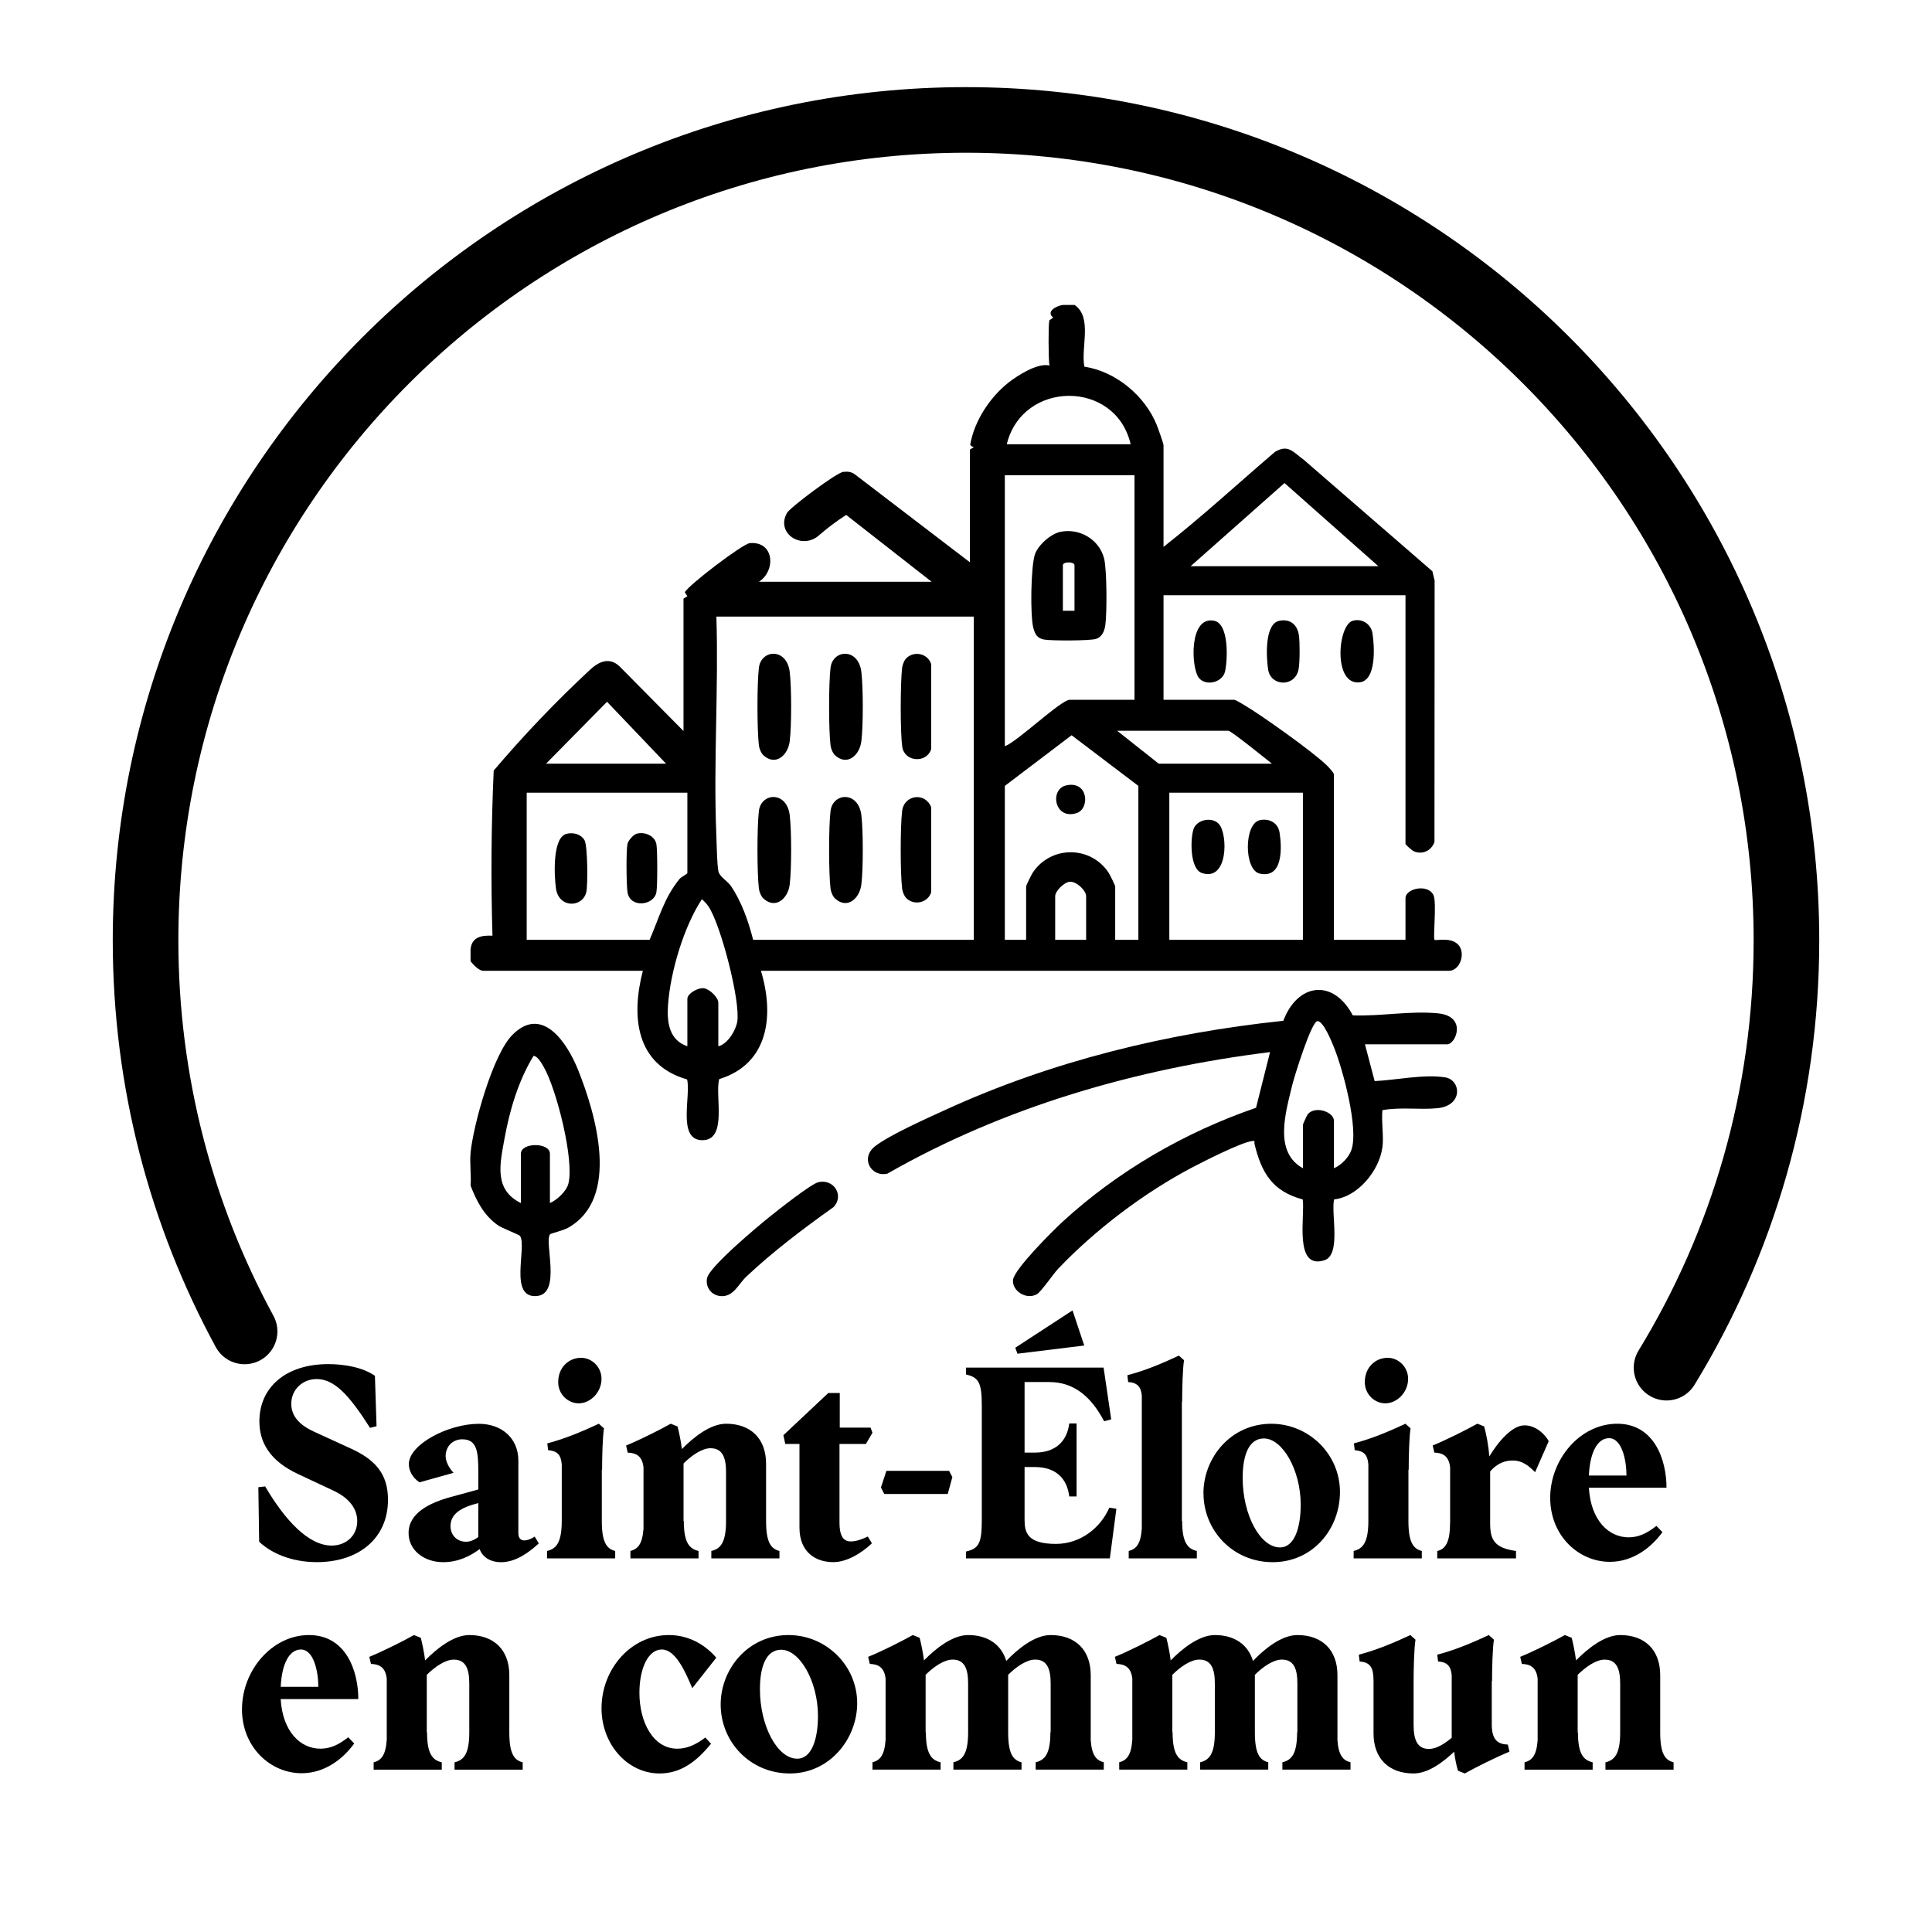
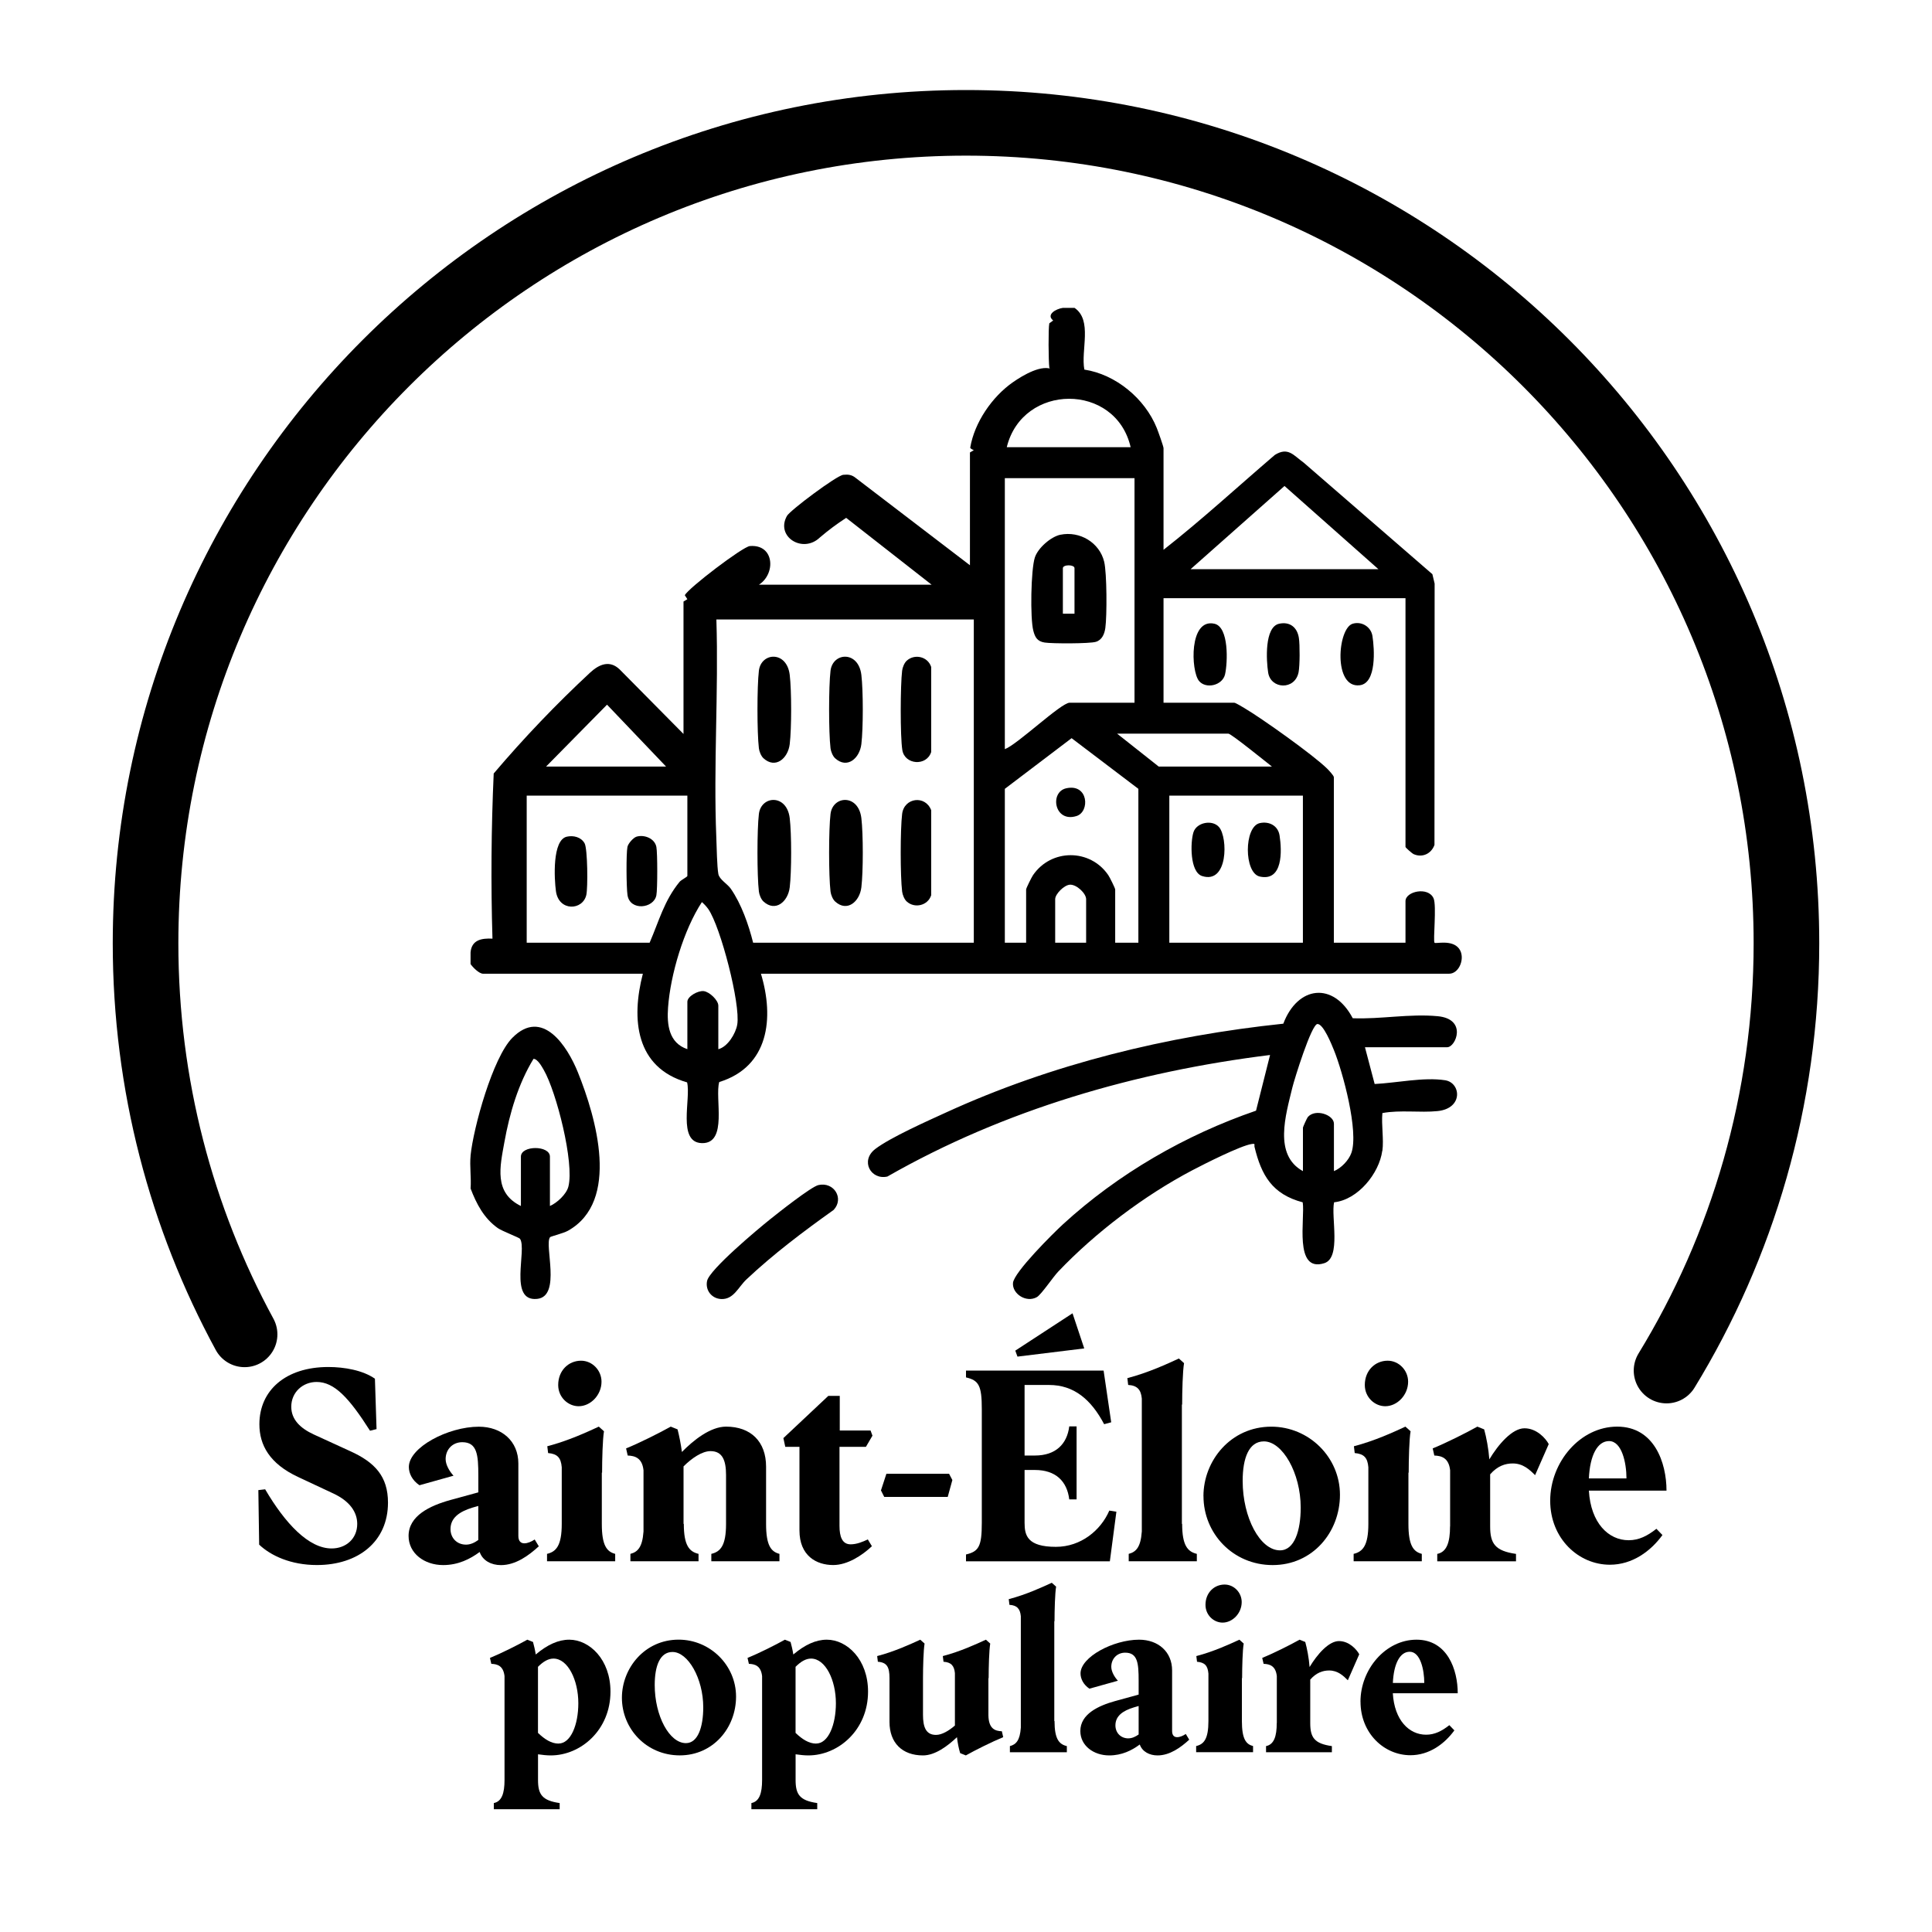
<svg xmlns="http://www.w3.org/2000/svg" id="Calque_1" viewBox="0 0 500 500">
  <defs>
    <style>.cls-1{fill:none;stroke:#000;stroke-linecap:round;stroke-miterlimit:10;stroke-width:16.98px;}</style>
  </defs>
-   <path d="M67.07,399l-.21-14.11,1.76-.21c5.22,8.89,11.28,15.31,17.2,15.31,3.74,0,6.63-2.54,6.63-6.35,0-3.1-1.97-5.92-6.21-7.89l-9.03-4.23c-7.47-3.46-10.08-8.32-10.08-13.68,0-8.74,6.77-14.81,17.84-14.81,4.16,0,8.96.85,12.06,3.03l.42,13.04-1.69.42c-5.43-8.53-9.23-12.62-13.82-12.62-3.6,0-6.56,2.68-6.56,6.41,0,3.31,2.33,5.57,5.85,7.19l9.38,4.3c6.42,2.89,9.8,6.56,9.8,13.33,0,10.08-7.69,16.15-18.4,16.15-6.7,0-11.92-2.4-14.95-5.29Z" />
-   <path d="M124.14,400.9c-2.47,1.83-5.57,3.39-9.45,3.39-4.87,0-8.95-3.03-8.95-7.54,0-5.22,5.5-7.83,10.86-9.31l7.19-1.97v-4.31c0-5.36-.28-8.67-4.16-8.67-2.54,0-4.3,1.9-4.3,4.37,0,1.48.99,3.17,2.04,4.3l-8.81,2.47c-1.9-1.27-2.75-3.1-2.75-4.72,0-5.08,10.15-10.43,18.12-10.43,5.92,0,10.22,3.74,10.22,9.52v18.76c0,1.41.71,1.9,1.55,1.9s1.83-.42,2.68-.99l1.06,1.76c-2.61,2.4-5.99,4.87-9.8,4.87-2.47,0-4.72-1.13-5.5-3.39ZM120.61,399c1.13,0,2.19-.49,3.17-1.2v-8.81l-1.48.42c-3.46,1.06-5.71,2.68-5.71,5.57,0,2.26,1.62,4.02,4.02,4.02Z" />
-   <path d="M159.2,403.3h-17.63v-1.91c2.4-.56,3.81-2.19,3.81-7.76v-14.66c-.21-2.47-1.13-3.46-3.53-3.67l-.21-1.76c5.43-1.41,10.43-3.74,13.33-5.08l1.34,1.2c-.35,2.04-.49,7.33-.49,10.71h-.07v13.26c0,5.57,1.27,7.19,3.46,7.76v1.91ZM144.46,357.68c0-3.74,2.68-6.28,5.92-6.28,2.89,0,5.29,2.47,5.29,5.43,0,3.46-2.82,6.35-5.92,6.35-2.68,0-5.29-2.26-5.29-5.5Z" />
-   <path d="M166.54,395.68v-15.93c-.35-3.17-2.18-3.74-4.09-3.81l-.42-1.84c3.46-1.41,8.67-4.02,11.56-5.64l1.76.71c.42,1.62.85,3.74,1.13,5.85,2.89-2.96,7.33-6.56,11.42-6.56,6.42,0,10.36,3.88,10.36,10.36v14.81c0,5.57,1.27,7.19,3.46,7.76v1.91h-17.63v-1.91c2.4-.56,3.81-2.19,3.81-7.76v-12.62c0-3.81-.92-6.21-4.02-6.21-2.18,0-4.86,1.83-6.98,3.95v14.88h.07c0,5.57,1.41,7.19,3.81,7.76v1.91h-17.63v-1.91c1.9-.49,3.1-1.76,3.38-5.71Z" />
-   <path d="M206.9,395.33v-21.64h-3.67l-.49-2.26,11.63-10.93h2.96v8.96h7.97l.49,1.34-1.69,2.89h-6.84v20.44c0,2.82.7,4.79,2.89,4.79,1.55,0,3.1-.63,4.44-1.27l1.06,1.76c-2.47,2.33-6.28,4.87-10.01,4.87-4.37,0-8.74-2.4-8.74-8.96Z" />
-   <path d="M227.99,384.96l1.41-4.31h16.22l.85,1.62-1.2,4.37h-16.43l-.85-1.69Z" />
-   <path d="M250,355.7v-1.76h35.61l1.97,13.39-1.83.49c-3.38-6.41-7.83-10.15-14.24-10.15h-6.35v18.26h2.68c5.36,0,8.32-2.96,8.88-7.54h1.9v18.89h-1.9c-.57-4.72-3.53-7.61-8.88-7.61h-2.68v13.68c0,3.24.71,6.21,8.11,6.21,6.49,0,11.63-4.3,13.82-9.38l1.83.29-1.69,12.83h-37.23v-1.76c3.32-.78,4.09-2.12,4.09-8.18v-29.47c0-6.07-.78-7.41-4.09-8.18ZM262.76,348.79l14.81-9.66,3.03,9.09-17.28,2.12-.57-1.56Z" />
-   <path d="M295.5,395.68v-34.48c-.21-2.33-1.2-3.39-3.53-3.53l-.21-1.76c5.43-1.41,10.43-3.74,13.33-5.08l1.34,1.2c-.35,2.04-.49,7.34-.49,10.72h-.07v30.88h.07c0,5.57,1.41,7.19,3.8,7.76v1.91h-17.63v-1.91c1.91-.49,3.1-1.76,3.38-5.71Z" />
-   <path d="M311.45,386.45c0-9.17,7.05-17.98,17.56-17.98,9.73,0,17.77,7.89,17.77,17.63s-7.12,18.19-17.41,18.19-17.91-8.18-17.91-17.84ZM336.62,389.4c0-8.95-4.72-17.13-9.52-17.13-3.88,0-5.5,4.3-5.5,10.22,0,9.52,4.51,17.98,9.66,17.98,3.74,0,5.36-5.08,5.36-11.07Z" />
-   <path d="M367.95,403.3h-17.63v-1.91c2.39-.56,3.81-2.19,3.81-7.76v-14.66c-.21-2.47-1.13-3.46-3.53-3.67l-.21-1.76c5.43-1.41,10.44-3.74,13.33-5.08l1.34,1.2c-.36,2.04-.49,7.33-.49,10.71h-.07v13.26c0,5.57,1.27,7.19,3.46,7.76v1.91ZM353.21,357.68c0-3.74,2.68-6.28,5.92-6.28,2.89,0,5.29,2.47,5.29,5.43,0,3.46-2.82,6.35-5.92,6.35-2.68,0-5.29-2.26-5.29-5.5Z" />
-   <path d="M375.29,394.27v-14.53c-.35-3.17-2.18-3.74-4.09-3.81l-.42-1.84c3.46-1.41,8.67-4.02,11.56-5.64l1.76.71c.57,2.04,1.13,5.01,1.34,7.76,2.33-3.88,5.92-8.04,9.09-8.04s5.5,2.61,6.28,4.09l-3.53,8.04c-1.41-1.41-3.1-3.03-5.78-3.03-1.91,0-3.95.63-5.85,2.82v13.47c0,4.44,1.27,6.34,6.69,7.12v1.91h-20.38v-1.91c2.47-.49,3.31-3.03,3.31-7.12Z" />
-   <path d="M401.19,387.64c0-10.01,7.76-19.18,17.34-19.18s12.76,9.31,12.76,16.57h-20.09c.49,8.39,5.08,12.83,10.29,12.83,2.68,0,4.86-1.13,7.19-2.96l1.56,1.62c-3.03,4.16-7.76,7.68-13.61,7.68-8.11,0-15.44-6.77-15.44-16.57ZM420.93,381.86c0-4.02-1.2-9.66-4.51-9.66-2.96,0-4.94,3.59-5.22,9.66h9.73Z" />
-   <path d="M62.63,442.33c0-10.01,7.76-19.18,17.34-19.18s12.76,9.31,12.76,16.57h-20.09c.49,8.39,5.08,12.84,10.29,12.84,2.68,0,4.87-1.13,7.19-2.96l1.55,1.62c-3.03,4.16-7.76,7.69-13.61,7.69-8.11,0-15.44-6.77-15.44-16.57ZM82.38,436.55c0-4.02-1.2-9.66-4.51-9.66-2.96,0-4.94,3.6-5.22,9.66h9.73Z" />
-   <path d="M100.09,450.37v-15.94c-.35-3.17-2.18-3.74-4.09-3.81l-.42-1.83c3.46-1.41,8.67-4.02,11.56-5.64l1.76.71c.42,1.62.85,3.74,1.13,5.85,2.89-2.96,7.33-6.56,11.42-6.56,6.42,0,10.36,3.88,10.36,10.37v14.81c0,5.57,1.27,7.19,3.46,7.76v1.9h-17.63v-1.9c2.4-.57,3.81-2.19,3.81-7.76v-12.62c0-3.81-.92-6.2-4.02-6.2-2.18,0-4.86,1.83-6.98,3.94v14.88h.07c0,5.57,1.41,7.19,3.81,7.76v1.9h-17.63v-1.9c1.9-.49,3.1-1.76,3.38-5.71Z" />
-   <path d="M155.68,442.05c0-10.01,7.54-18.9,17.42-18.9,5.57,0,9.73,2.89,12.27,5.86l-6.21,7.89c-1.9-4.51-4.37-10.01-7.9-10.01s-5.78,4.94-5.78,11.21c0,7.54,3.53,14.46,9.8,14.46,2.4,0,4.66-.92,7.26-2.89l1.48,1.62c-3.67,4.44-7.68,7.68-13.33,7.68-8.18,0-15.02-7.4-15.02-16.92Z" />
-   <path d="M186.51,441.13c0-9.17,7.05-17.98,17.56-17.98,9.73,0,17.77,7.9,17.77,17.63,0,9.23-7.12,18.19-17.42,18.19s-17.91-8.18-17.91-17.84ZM211.69,444.09c0-8.96-4.72-17.14-9.52-17.14-3.88,0-5.5,4.31-5.5,10.22,0,9.52,4.51,17.98,9.66,17.98,3.74,0,5.36-5.08,5.36-11.07Z" />
-   <path d="M229.19,450.37v-15.94c-.35-3.17-2.18-3.74-4.09-3.81l-.42-1.83c3.46-1.41,8.67-4.02,11.56-5.64l1.76.71c.42,1.62.85,3.74,1.13,5.85,2.89-2.96,7.33-6.56,11.42-6.56,5.08,0,8.6,2.47,9.87,6.7,2.89-3.03,7.33-6.7,11.49-6.7,6.42,0,10.37,3.88,10.37,10.37v16.85c.28,3.95,1.48,5.22,3.38,5.71v1.9h-17.63v-1.9c2.4-.57,3.81-2.19,3.81-7.76h.07v-12.62c0-3.81-.92-6.2-4.02-6.2-2.19,0-4.87,1.83-6.98,3.94v14.88c0,5.57,1.27,7.19,3.46,7.76v1.9h-17.63v-1.9c2.4-.57,3.81-2.19,3.81-7.76v-12.62c0-3.81-.92-6.2-4.02-6.2-2.18,0-4.86,1.83-6.98,3.94v14.88h.07c0,5.57,1.41,7.19,3.81,7.76v1.9h-17.63v-1.9c1.9-.49,3.1-1.76,3.38-5.71Z" />
-   <path d="M293.04,450.37v-15.94c-.35-3.17-2.18-3.74-4.09-3.81l-.42-1.83c3.46-1.41,8.67-4.02,11.56-5.64l1.76.71c.42,1.62.85,3.74,1.13,5.85,2.89-2.96,7.33-6.56,11.42-6.56,5.08,0,8.6,2.47,9.87,6.7,2.89-3.03,7.34-6.7,11.49-6.7,6.42,0,10.37,3.88,10.37,10.37v16.85c.28,3.95,1.48,5.22,3.38,5.71v1.9h-17.63v-1.9c2.39-.57,3.81-2.19,3.81-7.76h.07v-12.62c0-3.81-.91-6.2-4.02-6.2-2.19,0-4.86,1.83-6.98,3.94v14.88c0,5.57,1.27,7.19,3.46,7.76v1.9h-17.63v-1.9c2.39-.57,3.81-2.19,3.81-7.76v-12.62c0-3.81-.92-6.2-4.02-6.2-2.19,0-4.86,1.83-6.98,3.94v14.88h.07c0,5.57,1.41,7.19,3.81,7.76v1.9h-17.63v-1.9c1.9-.49,3.1-1.76,3.38-5.71Z" />
-   <path d="M369.85,452.62c1.83,0,3.95-1.27,5.85-2.89v-16.21c-.21-2.33-1.19-3.39-3.53-3.53l-.21-1.76c5.43-1.41,10.44-3.74,13.33-5.08l1.34,1.2c-.35,2.04-.49,7.33-.49,10.72h-.07v11.49c.07,4.16,2.04,4.86,4.16,4.93l.42,1.84c-3.46,1.41-8.67,4.02-11.56,5.64l-1.76-.71c-.42-1.34-.78-3.1-.99-4.93-2.89,2.75-6.77,5.64-10.51,5.64-6.42,0-10.36-3.88-10.36-10.36v-13.54c0-3.46-.78-4.87-3.6-5.08l-.21-1.76c5.43-1.41,10.44-3.74,13.33-5.08l1.34,1.2c-.35,2.04-.49,7.33-.49,10.72v11.35c0,3.81.92,6.21,4.02,6.21Z" />
-   <path d="M397.94,450.37v-15.94c-.36-3.17-2.19-3.74-4.09-3.81l-.42-1.83c3.46-1.41,8.67-4.02,11.56-5.64l1.76.71c.42,1.62.84,3.74,1.13,5.85,2.89-2.96,7.34-6.56,11.42-6.56,6.42,0,10.36,3.88,10.36,10.37v14.81c0,5.57,1.27,7.19,3.46,7.76v1.9h-17.63v-1.9c2.39-.57,3.81-2.19,3.81-7.76v-12.62c0-3.81-.92-6.2-4.02-6.2-2.19,0-4.86,1.83-6.98,3.94v14.88h.07c0,5.57,1.41,7.19,3.81,7.76v1.9h-17.63v-1.9c1.91-.49,3.11-1.76,3.39-5.71Z" />
-   <path class="cls-1" d="M431.3,353.95c19.69-32.21,31.03-70.07,31.03-110.58,0-117.27-95.06-212.33-212.33-212.33S37.67,126.1,37.67,243.36c0,36.65,9.28,71.12,25.63,101.21" />
-   <path d="M121.78,298.33c.73-7.23,5.74-25.38,10.82-30.5,7.77-7.84,14.23,2.16,16.97,8.97,4.68,11.62,11.03,33.36-2.59,40.97-1.2.67-4.45,1.46-4.61,1.65-1.61,1.87,3,15.32-3.35,15.98-7.52.78-2.55-12.75-4.44-15.55-.21-.32-4.67-2-5.75-2.77-3.58-2.54-5.52-6.25-7.04-10.24.2-2.75-.27-5.82,0-8.52ZM142.32,311.35c1.85-.8,4.26-3.04,4.77-4.99,1.6-6.12-3.1-24.58-6.37-30.23-.49-.85-1.6-2.87-2.65-2.86-3.94,6.45-6.19,14.1-7.53,21.54-1.15,6.37-2.78,13.11,4.27,16.54v-12.77c0-2.97,7.51-2.97,7.51,0v12.77Z" />
-   <path d="M274.44,137.64c5-1.03,10.12,2.02,11.32,6.99.71,2.95.74,13.97.3,17.14-.22,1.53-.83,3.08-2.43,3.58s-11.35.49-13.27.19-2.5-1.37-2.94-3.07c-.84-3.2-.63-15.81.4-18.95.8-2.44,4.13-5.37,6.63-5.89ZM278.08,158.06v-11.77c0-.99-3.01-.99-3.01,0v11.77h3.01Z" />
-   <path d="M278.08,78.91c4.72,3.2,1.6,10.97,2.55,15.98,8.13,1.24,15.67,7.51,18.73,15.09.33.81,1.76,4.79,1.76,5.25v26.3c9.88-7.74,19.23-16.36,28.8-24.55,3.46-2.16,4.84.11,7.51,2.02l33.27,28.84.58,2.43-.04,67.64c-.82,2.27-3.12,3.37-5.37,2.39-.43-.19-2.13-1.69-2.13-1.88v-64.37h-62.62v27.05h18.28c.36,0,2.1,1.07,2.63,1.38,4.5,2.65,17.89,12.18,21.41,15.66.43.42,1.76,1.83,1.76,2.25v42.83h18.54v-10.77c0-2.53,5.87-3.83,7.26-.74.85,1.89-.18,11.08.26,11.52.31.31,4.46-.88,6.3,1.46,1.77,2.25.18,6.55-2.54,6.55h-178.09c3.47,11.47,2.06,24.06-10.79,28.03-1.21,4.08,2.31,15.99-4.5,15.81-6.42-.17-2.77-11.53-3.82-15.72-13.33-3.82-14.51-16.33-11.45-28.12h-41.33c-1.05,0-2.65-1.63-3.26-2.5v-3.01c.27-3.23,2.82-3.72,5.67-3.57-.43-14.25-.32-28.5.32-42.74,7.84-9.23,16.14-17.92,24.91-26.07,2.36-2.2,5.09-3.36,7.69-.86l16.65,16.83.87,2.31-1-2.03v-34.68l1-.61-.66-1.02c.79-1.75,14.97-12.57,16.83-12.73,7.57-.63,6.71,10.35-.64,11l2.59-1h45.41l2.59,1-2.83-.94-22.19-17.36c-2.38,1.54-4.65,3.23-6.82,5.09-4.42,4.23-11.52-.21-8.51-5.59.81-1.44,12.87-10.47,14.58-10.64,1.3-.13,2.22-.02,3.27.85l29.71,22.71.8,1.87-1-1.53c0-9.89,0-19.78,0-29.68l1-.6c-.38-.16-.96-.43-.92-.69,1.1-6.48,5.65-13.13,11.03-16.88,2.58-1.8,7.66-4.85,10.43-3.22-.39-.11-.96-.27-1-.58-.21-1.62-.29-10.08,0-11.46l1-.73c-1.91-1.51.71-3.01,2.5-3.26h3.01ZM292.61,114.98c-3.85-16.78-28-16.65-32.06,0h32.06ZM293.61,123h-33.56v70.13c3.22-1.17,14.54-12.02,16.78-12.02h16.78v-58.11ZM356.73,146.54l-24.3-21.53-24.3,21.53h48.59ZM252.03,159.57h-66.63c.59,18.65-.78,37.78-.02,56.38.09,2.31.18,7.63.53,9.49.27,1.44,2.35,2.56,3.21,3.8,2.74,3.93,4.63,9.34,5.79,13.99h57.11v-83.66ZM172.38,197.64l-15.28-16.02-15.78,16.02h31.06ZM329.18,197.64c-1.4-1.09-10.56-8.52-11.27-8.52h-28.8l10.77,8.52h29.31ZM294.61,243.22v-39.83l-17.28-13.11-17.28,13.11v39.83h5.51v-13.78c0-.34,1.43-3.2,1.79-3.72,4.7-6.87,14.77-6.88,19.47,0,.36.52,1.79,3.39,1.79,3.72v13.78h6.01ZM177.89,205.15h-41.58v38.07h31.81c2.46-5.68,3.75-10.87,7.77-15.78.4-.48,2-1.26,2-1.51v-20.79ZM337.19,205.15h-34.57v38.07h34.57v-38.07ZM281.09,243.22v-11.27c0-1.51-2.5-3.87-4.22-3.75-1.48.1-3.79,2.41-3.79,3.75v11.27h8.02ZM185.91,270.78c2.42-.62,4.5-4.05,4.89-6.38.88-5.29-4.3-25.26-7.48-29.86-.48-.69-1.04-1.27-1.67-1.83-4.69,7.16-8.14,18.75-8.76,27.3-.32,4.45.21,9.16,5,10.76v-12.27c0-1.38,2.71-2.91,4.21-2.75s3.8,2.36,3.8,3.76v11.27Z" />
-   <path d="M315.5,213.31c2.3,2.71,2.35,14.81-4.39,12.65-3.21-1.03-3.06-8.74-2.25-11.32s4.91-3.37,6.64-1.33Z" />
-   <path d="M275.93,203.26c5.78-1.3,6.19,6.08,2.67,7.18-5.74,1.8-7.03-6.2-2.67-7.18Z" />
-   <path d="M326.03,212.26c2.42-.53,4.72.66,5.12,3.19.63,4.01.89,11.97-5.12,10.64-4.12-.91-4.12-12.92,0-13.83Z" />
-   <path d="M331.04,160.67c2.78-.6,4.69.93,5.11,3.69.27,1.76.26,7.16-.08,8.87-.95,4.72-7.2,4.39-7.87.09-.49-3.1-.99-11.81,2.84-12.65Z" />
-   <path d="M350.07,160.66c2.33-.7,4.75.8,5.12,3.19.52,3.31,1.1,12.18-3.27,12.73-6.94.88-5.77-14.75-1.85-15.92Z" />
-   <path d="M310.29,175.46c-2.1-2.6-2.6-16.26,4-14.79,3.81.85,3.43,10.06,2.76,13.07-.65,2.93-4.99,3.91-6.76,1.72Z" />
-   <path d="M197.58,195.47c-.61-.56-1.08-1.73-1.18-2.57-.49-4.04-.49-16.04,0-20.08.58-4.79,7.22-5.23,7.98,1.08.49,4.06.49,13.86,0,17.92-.45,3.7-3.69,6.5-6.8,3.65Z" />
-   <path d="M216.12,195.47c-.61-.56-1.08-1.73-1.18-2.57-.49-4.04-.49-16.04,0-20.08.58-4.79,7.22-5.23,7.98,1.08.49,4.06.49,13.86,0,17.92-.45,3.7-3.69,6.5-6.8,3.65Z" />
-   <path d="M197.58,232.54c-.61-.56-1.08-1.73-1.18-2.57-.49-4.04-.49-16.04,0-20.08.58-4.79,7.22-5.23,7.98,1.08.49,4.06.49,13.86,0,17.92-.45,3.7-3.69,6.5-6.8,3.65Z" />
-   <path d="M216.12,232.54c-.61-.56-1.08-1.73-1.18-2.57-.49-4.04-.49-16.04,0-20.08.58-4.79,7.22-5.23,7.98,1.08.49,4.06.49,13.86,0,17.92-.45,3.7-3.69,6.5-6.8,3.65Z" />
-   <path d="M234.65,170.25c2.06-1.88,5.48-1.08,6.34,1.61v22.01c-1.2,3.75-6.86,3.33-7.47-.52-.57-3.6-.51-16.78-.05-20.53.1-.85.57-2.01,1.18-2.57Z" />
-   <path d="M234.65,232.54c-.61-.56-1.08-1.73-1.18-2.57-.49-4.04-.49-16.04,0-20.08.52-4.25,6.01-4.94,7.52-.97v22.01c-.86,2.68-4.29,3.49-6.34,1.61Z" />
-   <path d="M146.7,215.77c1.72-.38,3.68.1,4.59,1.71.79,1.41.87,11.5.45,13.36-.91,4.06-7.12,4.34-7.86-.94-.44-3.13-1-13.29,2.82-14.13Z" />
-   <path d="M164.72,215.78c2.05-.61,4.73.47,5.15,2.66.3,1.56.3,10.94,0,12.5-.66,3.46-6.82,4.13-7.47-.02-.3-1.93-.37-10.66-.02-12.48.16-.86,1.52-2.41,2.35-2.66Z" />
-   <path d="M357.73,297.08c-.79,5.84-6.31,12.68-12.47,13.32-.83,3.75,1.91,14.35-2.53,15.76-7.98,2.54-4.93-11.64-5.59-15.75-7.86-2.09-10.68-6.94-12.47-14.34-.14-.59.37-.91-.74-.75-2.82.4-12.29,5.18-15.29,6.76-12.45,6.53-25.14,16.13-34.81,26.3-1.27,1.33-4.34,5.89-5.47,6.55-2.75,1.58-6.45-.85-6.2-3.66.25-2.76,10.38-12.83,12.92-15.16,14.29-13.1,31.67-23.13,49.98-29.42l3.63-14.41c-34.65,4.3-68.74,14.14-99.04,31.46-4.27.96-7.11-4.09-3.12-7.14,3.9-2.97,13.38-7.19,18.17-9.38,27.48-12.6,57.34-19.88,87.42-23.04,3.7-9.81,12.95-10.94,17.97-1.41,7.25.28,14.7-1.21,21.96-.53,7.76.72,4.71,8.03,2.49,8.03h-21.29l2.51,9.52c5.61-.27,12.73-1.84,18.25-.97,4.08.64,4.75,7.3-1.98,7.98-4.55.46-9.6-.35-14.27.51-.29,3.07.4,6.79,0,9.77ZM345.21,302.34c1.89-.76,3.86-2.82,4.53-4.73,1.94-5.54-2.21-20.88-4.52-26.59-.57-1.39-2.71-6.78-4.26-6.76s-6,14.36-6.52,16.53c-1.68,7-4.9,17.35,2.76,21.55v-11.27c0-.15,1.05-2.49,1.27-2.74,1.96-2.24,6.75-.56,6.75,1.74v12.27Z" />
-   <path d="M211.82,305.94c4.02-.9,6.7,3.49,3.92,6.44-7.83,5.58-15.58,11.41-22.58,18-2.08,1.96-3.28,5.19-6.49,5.06-2.48-.1-4.18-2.27-3.68-4.68.61-2.95,13.21-13.47,16.22-15.88,2.08-1.67,10.72-8.52,12.61-8.94Z" />
+   <path d="M67.07,399.75l-.21-14.11,1.76-.21c5.22,8.89,11.28,15.31,17.2,15.31,3.74,0,6.63-2.54,6.63-6.35,0-3.1-1.97-5.92-6.21-7.89l-9.03-4.23c-7.47-3.46-10.08-8.32-10.08-13.68,0-8.74,6.77-14.81,17.84-14.81,4.16,0,8.96.85,12.06,3.03l.42,13.04-1.69.42c-5.43-8.53-9.23-12.62-13.82-12.62-3.6,0-6.56,2.68-6.56,6.41,0,3.31,2.33,5.57,5.85,7.19l9.38,4.3c6.42,2.89,9.8,6.56,9.8,13.33,0,10.08-7.69,16.15-18.4,16.15-6.7,0-11.92-2.4-14.95-5.29Z" />
+   <path d="M124.14,401.65c-2.47,1.83-5.57,3.39-9.45,3.39-4.87,0-8.95-3.03-8.95-7.54,0-5.22,5.5-7.83,10.86-9.31l7.19-1.97v-4.31c0-5.36-.28-8.67-4.16-8.67-2.54,0-4.3,1.9-4.3,4.37,0,1.48.99,3.17,2.04,4.3l-8.81,2.47c-1.9-1.27-2.75-3.1-2.75-4.72,0-5.08,10.15-10.43,18.12-10.43,5.92,0,10.22,3.74,10.22,9.52v18.76c0,1.41.71,1.9,1.55,1.9s1.83-.42,2.68-.99l1.06,1.76c-2.61,2.4-5.99,4.87-9.8,4.87-2.47,0-4.72-1.13-5.5-3.39ZM120.61,399.75c1.13,0,2.19-.49,3.17-1.2v-8.81l-1.48.42c-3.46,1.06-5.71,2.68-5.71,5.57,0,2.26,1.62,4.02,4.02,4.02Z" />
+   <path d="M159.2,404.05h-17.63v-1.91c2.4-.56,3.81-2.19,3.81-7.76v-14.66c-.21-2.47-1.13-3.46-3.53-3.67l-.21-1.76c5.43-1.41,10.43-3.74,13.33-5.08l1.34,1.2c-.35,2.04-.49,7.33-.49,10.71h-.07v13.26c0,5.57,1.27,7.19,3.46,7.76v1.91ZM144.46,358.43c0-3.74,2.68-6.28,5.92-6.28,2.89,0,5.29,2.47,5.29,5.43,0,3.46-2.82,6.35-5.92,6.35-2.68,0-5.29-2.26-5.29-5.5Z" />
+   <path d="M166.54,396.43v-15.93c-.35-3.17-2.18-3.74-4.09-3.81l-.42-1.84c3.46-1.41,8.67-4.02,11.56-5.64l1.76.71c.42,1.62.85,3.74,1.13,5.85,2.89-2.96,7.33-6.56,11.42-6.56,6.42,0,10.36,3.88,10.36,10.36v14.81c0,5.57,1.27,7.19,3.46,7.76v1.91h-17.63v-1.91c2.4-.56,3.81-2.19,3.81-7.76v-12.62c0-3.81-.92-6.21-4.02-6.21-2.18,0-4.86,1.83-6.98,3.95v14.88h.07c0,5.57,1.41,7.19,3.81,7.76v1.91h-17.63v-1.91c1.9-.49,3.1-1.76,3.38-5.71Z" />
+   <path d="M206.9,396.08v-21.64h-3.67l-.49-2.26,11.63-10.93h2.96v8.96h7.97l.49,1.34-1.69,2.89h-6.84v20.44c0,2.82.7,4.79,2.89,4.79,1.55,0,3.1-.63,4.44-1.27l1.06,1.76c-2.47,2.33-6.28,4.87-10.01,4.87-4.37,0-8.74-2.4-8.74-8.96Z" />
+   <path d="M227.99,385.72l1.41-4.31h16.22l.85,1.62-1.2,4.37h-16.43l-.85-1.69Z" />
+   <path d="M250,356.46v-1.76h35.61l1.97,13.39-1.83.49c-3.38-6.41-7.83-10.15-14.24-10.15h-6.35v18.26h2.68c5.36,0,8.32-2.96,8.88-7.54h1.9v18.89h-1.9c-.57-4.72-3.53-7.61-8.88-7.61h-2.68v13.68c0,3.24.71,6.21,8.11,6.21,6.49,0,11.63-4.3,13.82-9.38l1.83.29-1.69,12.83h-37.23v-1.76c3.32-.78,4.09-2.12,4.09-8.18v-29.47c0-6.07-.78-7.41-4.09-8.18ZM262.76,349.54l14.81-9.66,3.03,9.09-17.28,2.12-.57-1.56Z" />
+   <path d="M295.5,396.43v-34.48c-.21-2.33-1.2-3.39-3.53-3.53l-.21-1.76c5.43-1.41,10.43-3.74,13.33-5.08l1.34,1.2c-.35,2.04-.49,7.34-.49,10.72h-.07v30.88h.07c0,5.57,1.41,7.19,3.8,7.76v1.91h-17.63v-1.91c1.91-.49,3.1-1.76,3.38-5.71Z" />
+   <path d="M311.45,387.2c0-9.17,7.05-17.98,17.56-17.98,9.73,0,17.77,7.89,17.77,17.63s-7.12,18.19-17.41,18.19-17.91-8.18-17.91-17.84ZM336.62,390.16c0-8.95-4.72-17.13-9.52-17.13-3.88,0-5.5,4.3-5.5,10.22,0,9.52,4.51,17.98,9.66,17.98,3.74,0,5.36-5.08,5.36-11.07Z" />
+   <path d="M367.95,404.05h-17.63v-1.91c2.39-.56,3.81-2.19,3.81-7.76v-14.66c-.21-2.47-1.13-3.46-3.53-3.67l-.21-1.76c5.43-1.41,10.44-3.74,13.33-5.08l1.34,1.2c-.36,2.04-.49,7.33-.49,10.71h-.07v13.26c0,5.57,1.27,7.19,3.46,7.76v1.91ZM353.21,358.43c0-3.74,2.68-6.28,5.92-6.28,2.89,0,5.29,2.47,5.29,5.43,0,3.46-2.82,6.35-5.92,6.35-2.68,0-5.29-2.26-5.29-5.5Z" />
+   <path d="M375.29,395.03v-14.53c-.35-3.17-2.18-3.74-4.09-3.81l-.42-1.84c3.46-1.41,8.67-4.02,11.56-5.64l1.76.71c.57,2.04,1.13,5.01,1.34,7.76,2.33-3.88,5.92-8.04,9.09-8.04s5.5,2.61,6.28,4.09l-3.53,8.04c-1.41-1.41-3.1-3.03-5.78-3.03-1.91,0-3.95.63-5.85,2.82v13.47c0,4.44,1.27,6.34,6.69,7.12v1.91h-20.38v-1.91c2.47-.49,3.31-3.03,3.31-7.12Z" />
+   <path d="M401.19,388.39c0-10.01,7.76-19.18,17.34-19.18s12.76,9.31,12.76,16.57h-20.09c.49,8.39,5.08,12.83,10.29,12.83,2.68,0,4.86-1.13,7.19-2.96l1.56,1.62c-3.03,4.16-7.76,7.68-13.61,7.68-8.11,0-15.44-6.77-15.44-16.57ZM420.93,382.61c0-4.02-1.2-9.66-4.51-9.66-2.96,0-4.94,3.59-5.22,9.66h9.73Z" />
+   <path class="cls-1" d="M431.3,354.7c19.69-32.21,31.03-70.07,31.03-110.58,0-117.27-95.06-212.33-212.33-212.33S37.67,126.85,37.67,244.12c0,36.65,9.28,71.12,25.63,101.21" />
+   <path d="M121.78,299.08c.73-7.23,5.74-25.38,10.82-30.5,7.77-7.84,14.23,2.16,16.97,8.97,4.68,11.62,11.03,33.36-2.59,40.97-1.2.67-4.45,1.46-4.61,1.65-1.61,1.87,3,15.32-3.35,15.98-7.52.78-2.55-12.75-4.44-15.55-.21-.32-4.67-2-5.75-2.77-3.58-2.54-5.52-6.25-7.04-10.24.2-2.75-.27-5.82,0-8.52ZM142.32,312.11c1.85-.8,4.26-3.04,4.77-4.99,1.6-6.12-3.1-24.58-6.37-30.23-.49-.85-1.6-2.87-2.65-2.86-3.94,6.45-6.19,14.1-7.53,21.54-1.15,6.37-2.78,13.11,4.27,16.54v-12.77c0-2.97,7.51-2.97,7.51,0v12.77Z" />
+   <path d="M274.44,138.39c5-1.03,10.12,2.02,11.32,6.99.71,2.95.74,13.97.3,17.14-.22,1.53-.83,3.08-2.43,3.58s-11.35.49-13.27.19-2.5-1.37-2.94-3.07c-.84-3.2-.63-15.81.4-18.95.8-2.44,4.13-5.37,6.63-5.89ZM278.08,158.82v-11.77c0-.99-3.01-.99-3.01,0v11.77h3.01Z" />
+   <path d="M278.08,79.67c4.72,3.2,1.6,10.97,2.55,15.98,8.13,1.24,15.67,7.51,18.73,15.09.33.81,1.76,4.79,1.76,5.25v26.3c9.88-7.74,19.23-16.36,28.8-24.55,3.46-2.16,4.84.11,7.51,2.02l33.27,28.84.58,2.43-.04,67.64c-.82,2.27-3.12,3.37-5.37,2.39-.43-.19-2.13-1.69-2.13-1.88v-64.37h-62.62v27.05h18.28c.36,0,2.1,1.07,2.63,1.38,4.5,2.65,17.89,12.18,21.41,15.66.43.42,1.76,1.83,1.76,2.25v42.83h18.54v-10.77c0-2.53,5.87-3.83,7.26-.74.85,1.89-.18,11.08.26,11.52.31.31,4.46-.88,6.3,1.46,1.77,2.25.18,6.55-2.54,6.55h-178.09c3.47,11.47,2.06,24.06-10.79,28.03-1.21,4.08,2.31,15.99-4.5,15.81-6.42-.17-2.77-11.53-3.82-15.72-13.33-3.82-14.51-16.33-11.45-28.12h-41.33c-1.05,0-2.65-1.63-3.26-2.5v-3.01c.27-3.23,2.82-3.72,5.67-3.57-.43-14.25-.32-28.5.32-42.74,7.84-9.23,16.14-17.92,24.91-26.07,2.36-2.2,5.09-3.36,7.69-.86l16.65,16.83.87,2.31-1-2.03v-34.68l1-.61-.66-1.02c.79-1.75,14.97-12.57,16.83-12.73,7.57-.63,6.71,10.35-.64,11l2.59-1h45.41l2.59,1-2.83-.94-22.19-17.36c-2.38,1.54-4.65,3.23-6.82,5.09-4.42,4.23-11.52-.21-8.51-5.59.81-1.44,12.87-10.47,14.58-10.64,1.3-.13,2.22-.02,3.27.85l29.71,22.71.8,1.87-1-1.53c0-9.89,0-19.78,0-29.68l1-.6c-.38-.16-.96-.43-.92-.69,1.1-6.48,5.65-13.13,11.03-16.88,2.58-1.8,7.66-4.85,10.43-3.22-.39-.11-.96-.27-1-.58-.21-1.62-.29-10.08,0-11.46l1-.73c-1.91-1.51.71-3.01,2.5-3.26h3.01ZM292.61,115.74c-3.85-16.78-28-16.65-32.06,0h32.06ZM293.61,123.75h-33.56v70.13c3.22-1.17,14.54-12.02,16.78-12.02h16.78v-58.11ZM356.73,147.3l-24.3-21.53-24.3,21.53h48.59ZM252.03,160.32h-66.63c.59,18.65-.78,37.78-.02,56.38.09,2.31.18,7.63.53,9.49.27,1.44,2.35,2.56,3.21,3.8,2.74,3.93,4.63,9.34,5.79,13.99h57.11v-83.66ZM172.38,198.39l-15.28-16.02-15.78,16.02h31.06ZM329.18,198.39c-1.4-1.09-10.56-8.52-11.27-8.52h-28.8l10.77,8.52h29.31ZM294.61,243.98v-39.83l-17.28-13.11-17.28,13.11v39.83h5.51v-13.78c0-.34,1.43-3.2,1.79-3.72,4.7-6.87,14.77-6.88,19.47,0,.36.52,1.79,3.39,1.79,3.72v13.78h6.01ZM177.89,205.91h-41.58v38.07h31.81c2.46-5.68,3.75-10.87,7.77-15.78.4-.48,2-1.26,2-1.51v-20.79ZM337.19,205.91h-34.57v38.07h34.57v-38.07ZM281.09,243.98v-11.27c0-1.51-2.5-3.87-4.22-3.75-1.48.1-3.79,2.41-3.79,3.75v11.27h8.02ZM185.91,271.53c2.42-.62,4.5-4.05,4.89-6.38.88-5.29-4.3-25.26-7.48-29.86-.48-.69-1.04-1.27-1.67-1.83-4.69,7.16-8.14,18.75-8.76,27.3-.32,4.45.21,9.16,5,10.76v-12.27c0-1.38,2.71-2.91,4.21-2.75s3.8,2.36,3.8,3.76v11.27Z" />
+   <path d="M315.5,214.07c2.3,2.71,2.35,14.81-4.39,12.65-3.21-1.03-3.06-8.74-2.25-11.32s4.91-3.37,6.64-1.33Z" />
+   <path d="M275.93,204.01c5.78-1.3,6.19,6.08,2.67,7.18-5.74,1.8-7.03-6.2-2.67-7.18Z" />
+   <path d="M326.03,213.02c2.42-.53,4.72.66,5.12,3.19.63,4.01.89,11.97-5.12,10.64-4.12-.91-4.12-12.92,0-13.83Z" />
+   <path d="M331.04,161.42c2.78-.6,4.69.93,5.11,3.69.27,1.76.26,7.16-.08,8.87-.95,4.72-7.2,4.39-7.87.09-.49-3.1-.99-11.81,2.84-12.65Z" />
+   <path d="M350.07,161.42c2.33-.7,4.75.8,5.12,3.19.52,3.31,1.1,12.18-3.27,12.73-6.94.88-5.77-14.75-1.85-15.92Z" />
+   <path d="M310.29,176.21c-2.1-2.6-2.6-16.26,4-14.79,3.81.85,3.43,10.06,2.76,13.07-.65,2.93-4.99,3.91-6.76,1.72Z" />
+   <path d="M197.58,196.23c-.61-.56-1.08-1.73-1.18-2.57-.49-4.04-.49-16.04,0-20.08.58-4.79,7.22-5.23,7.98,1.08.49,4.06.49,13.86,0,17.92-.45,3.7-3.69,6.5-6.8,3.65Z" />
+   <path d="M216.12,196.23c-.61-.56-1.08-1.73-1.18-2.57-.49-4.04-.49-16.04,0-20.08.58-4.79,7.22-5.23,7.98,1.08.49,4.06.49,13.86,0,17.92-.45,3.7-3.69,6.5-6.8,3.65Z" />
+   <path d="M197.58,233.3c-.61-.56-1.08-1.73-1.18-2.57-.49-4.04-.49-16.04,0-20.08.58-4.79,7.22-5.23,7.98,1.08.49,4.06.49,13.86,0,17.92-.45,3.7-3.69,6.5-6.8,3.65Z" />
+   <path d="M216.12,233.3c-.61-.56-1.08-1.73-1.18-2.57-.49-4.04-.49-16.04,0-20.08.58-4.79,7.22-5.23,7.98,1.08.49,4.06.49,13.86,0,17.92-.45,3.7-3.69,6.5-6.8,3.65Z" />
+   <path d="M234.65,171c2.06-1.88,5.48-1.08,6.34,1.61v22.01c-1.2,3.75-6.86,3.33-7.47-.52-.57-3.6-.51-16.78-.05-20.53.1-.85.57-2.01,1.18-2.57Z" />
+   <path d="M234.65,233.3c-.61-.56-1.08-1.73-1.18-2.57-.49-4.04-.49-16.04,0-20.08.52-4.25,6.01-4.94,7.52-.97v22.01c-.86,2.68-4.29,3.49-6.34,1.61Z" />
+   <path d="M146.7,216.53c1.72-.38,3.68.1,4.59,1.71.79,1.41.87,11.5.45,13.36-.91,4.06-7.12,4.34-7.86-.94-.44-3.13-1-13.29,2.82-14.13Z" />
+   <path d="M164.72,216.53c2.05-.61,4.73.47,5.15,2.66.3,1.56.3,10.94,0,12.5-.66,3.46-6.82,4.13-7.47-.02-.3-1.93-.37-10.66-.02-12.48.16-.86,1.52-2.41,2.35-2.66Z" />
+   <path d="M357.73,297.83c-.79,5.84-6.31,12.68-12.47,13.32-.83,3.75,1.91,14.35-2.53,15.76-7.98,2.54-4.93-11.64-5.59-15.75-7.86-2.09-10.68-6.94-12.47-14.34-.14-.59.37-.91-.74-.75-2.82.4-12.29,5.18-15.29,6.76-12.45,6.53-25.14,16.13-34.81,26.3-1.27,1.33-4.34,5.89-5.47,6.55-2.75,1.58-6.45-.85-6.2-3.66.25-2.76,10.38-12.83,12.92-15.16,14.29-13.1,31.67-23.13,49.98-29.42l3.63-14.41c-34.65,4.3-68.74,14.14-99.04,31.46-4.27.96-7.11-4.09-3.12-7.14,3.9-2.97,13.38-7.19,18.17-9.38,27.48-12.6,57.34-19.88,87.42-23.04,3.7-9.81,12.95-10.94,17.97-1.41,7.25.28,14.7-1.21,21.96-.53,7.76.72,4.71,8.03,2.49,8.03h-21.29l2.51,9.52c5.61-.27,12.73-1.84,18.25-.97,4.08.64,4.75,7.3-1.98,7.98-4.55.46-9.6-.35-14.27.51-.29,3.07.4,6.79,0,9.77ZM345.21,303.09c1.89-.76,3.86-2.82,4.53-4.73,1.94-5.54-2.21-20.88-4.52-26.59-.57-1.39-2.71-6.78-4.26-6.76s-6,14.36-6.52,16.53c-1.68,7-4.9,17.35,2.76,21.55v-11.27c0-.15,1.05-2.49,1.27-2.74,1.96-2.24,6.75-.56,6.75,1.74v12.27Z" />
+   <path d="M211.82,306.69c4.02-.9,6.7,3.49,3.92,6.44-7.83,5.58-15.58,11.41-22.58,18-2.08,1.96-3.28,5.19-6.49,5.06-2.48-.1-4.18-2.27-3.68-4.68.61-2.95,13.21-13.47,16.22-15.88,2.08-1.67,10.72-8.52,12.61-8.94Z" />
+   <path d="M130.57,460.67v-26.89c-.3-2.65-1.83-3.13-3.42-3.18l-.35-1.53c2.89-1.18,7.25-3.36,9.67-4.72l1.47.59c.24.88.53,2.06.71,3.24,3.01-2.53,5.84-3.83,8.67-3.83,5.25,0,10.67,5.13,10.67,13.44,0,9.97-7.72,16.51-15.45,16.51-1,0-2.18-.12-3.3-.29v6.66c0,3.72,1.06,5.31,5.6,5.96v1.59h-17.04v-1.59c2.06-.41,2.77-2.53,2.77-5.96ZM144.54,451.23c3.19,0,5.13-4.89,5.13-10.43,0-6.02-2.71-11.56-6.43-11.56-1.36,0-2.65.77-4.01,2.13v17.1c1.71,1.65,3.48,2.77,5.31,2.77Z" />
+   <path d="M160.95,439.38c0-7.67,5.9-15.04,14.68-15.04,8.14,0,14.86,6.61,14.86,14.74s-5.96,15.21-14.56,15.21-14.98-6.84-14.98-14.92ZM182,441.86c0-7.49-3.95-14.33-7.96-14.33-3.24,0-4.6,3.6-4.6,8.55,0,7.96,3.77,15.04,8.08,15.04,3.13,0,4.48-4.24,4.48-9.26Z" />
+   <path d="M197.23,460.67v-26.89c-.3-2.65-1.83-3.13-3.42-3.18l-.35-1.53c2.89-1.18,7.25-3.36,9.67-4.72l1.47.59c.24.88.53,2.06.71,3.24,3.01-2.53,5.84-3.83,8.67-3.83,5.25,0,10.67,5.13,10.67,13.44,0,9.97-7.72,16.51-15.45,16.51-1,0-2.18-.12-3.3-.29v6.66c0,3.72,1.06,5.31,5.6,5.96v1.59h-17.04v-1.59c2.06-.41,2.77-2.53,2.77-5.96ZM211.2,451.23c3.19,0,5.13-4.89,5.13-10.43,0-6.02-2.71-11.56-6.43-11.56-1.36,0-2.65.77-4.01,2.13v17.1c1.71,1.65,3.48,2.77,5.31,2.77Z" />
+   <path d="M242.24,448.99c1.53,0,3.3-1.06,4.89-2.42v-13.56c-.18-1.94-1-2.83-2.95-2.95l-.18-1.47c4.54-1.18,8.73-3.13,11.15-4.24l1.12,1c-.29,1.71-.41,6.13-.41,8.96h-.06v9.61c.06,3.48,1.71,4.07,3.48,4.13l.35,1.53c-2.89,1.18-7.25,3.36-9.67,4.72l-1.47-.59c-.35-1.12-.65-2.59-.83-4.13-2.42,2.3-5.66,4.72-8.79,4.72-5.37,0-8.67-3.25-8.67-8.67v-11.32c0-2.89-.65-4.07-3.01-4.25l-.18-1.47c4.54-1.18,8.73-3.13,11.15-4.24l1.12,1c-.29,1.71-.41,6.13-.41,8.96v9.49c0,3.18.77,5.19,3.36,5.19Z" />
+   <path d="M264.19,447.11v-28.83c-.18-1.94-1-2.83-2.95-2.95l-.18-1.47c4.54-1.18,8.72-3.13,11.14-4.24l1.12,1c-.29,1.71-.41,6.13-.41,8.96h-.06v25.82h.06c0,4.66,1.18,6.02,3.19,6.49v1.59h-14.74v-1.59c1.59-.41,2.6-1.47,2.83-4.77Z" />
+   <path d="M294.98,451.47c-2.06,1.54-4.66,2.83-7.9,2.83-4.07,0-7.49-2.53-7.49-6.31,0-4.36,4.6-6.54,9.08-7.78l6.01-1.65v-3.6c0-4.48-.24-7.25-3.48-7.25-2.12,0-3.6,1.59-3.6,3.66,0,1.23.83,2.65,1.71,3.6l-7.37,2.06c-1.59-1.07-2.3-2.6-2.3-3.95,0-4.25,8.49-8.73,15.15-8.73,4.95,0,8.55,3.13,8.55,7.96v15.68c0,1.18.59,1.59,1.3,1.59s1.53-.35,2.24-.83l.89,1.48c-2.18,2-5.01,4.07-8.2,4.07-2.06,0-3.95-.95-4.6-2.83ZM292.03,449.88c.94,0,1.82-.41,2.65-1v-7.37l-1.24.36c-2.89.88-4.77,2.24-4.77,4.66,0,1.89,1.35,3.36,3.36,3.36Z" />
+   <path d="M324.3,453.47h-14.74v-1.59c2.01-.47,3.18-1.82,3.18-6.49v-12.26c-.18-2.06-.94-2.89-2.95-3.07l-.18-1.47c4.54-1.18,8.73-3.13,11.14-4.24l1.12,1c-.3,1.71-.41,6.13-.41,8.96h-.06v11.08c0,4.66,1.06,6.02,2.89,6.49v1.59ZM311.98,415.33c0-3.13,2.24-5.25,4.95-5.25,2.42,0,4.42,2.06,4.42,4.54,0,2.89-2.36,5.31-4.95,5.31-2.24,0-4.42-1.89-4.42-4.6Z" />
+   <path d="M330.44,445.93v-12.15c-.29-2.65-1.83-3.13-3.42-3.18l-.36-1.53c2.89-1.18,7.25-3.36,9.67-4.72l1.47.59c.47,1.71.95,4.19,1.12,6.49,1.94-3.25,4.95-6.72,7.6-6.72s4.6,2.18,5.25,3.42l-2.95,6.72c-1.18-1.18-2.6-2.53-4.83-2.53-1.59,0-3.3.53-4.9,2.36v11.26c0,3.72,1.06,5.31,5.6,5.95v1.59h-17.04v-1.59c2.06-.41,2.77-2.53,2.77-5.95Z" />
+   <path d="M352.09,440.39c0-8.37,6.49-16.04,14.5-16.04s10.67,7.78,10.67,13.86h-16.8c.41,7.02,4.24,10.73,8.61,10.73,2.24,0,4.07-.94,6.02-2.47l1.3,1.35c-2.53,3.48-6.49,6.43-11.38,6.43-6.78,0-12.91-5.66-12.91-13.86ZM368.6,435.55c0-3.37-1-8.08-3.77-8.08-2.48,0-4.13,3.01-4.36,8.08h8.14Z" />
</svg>
